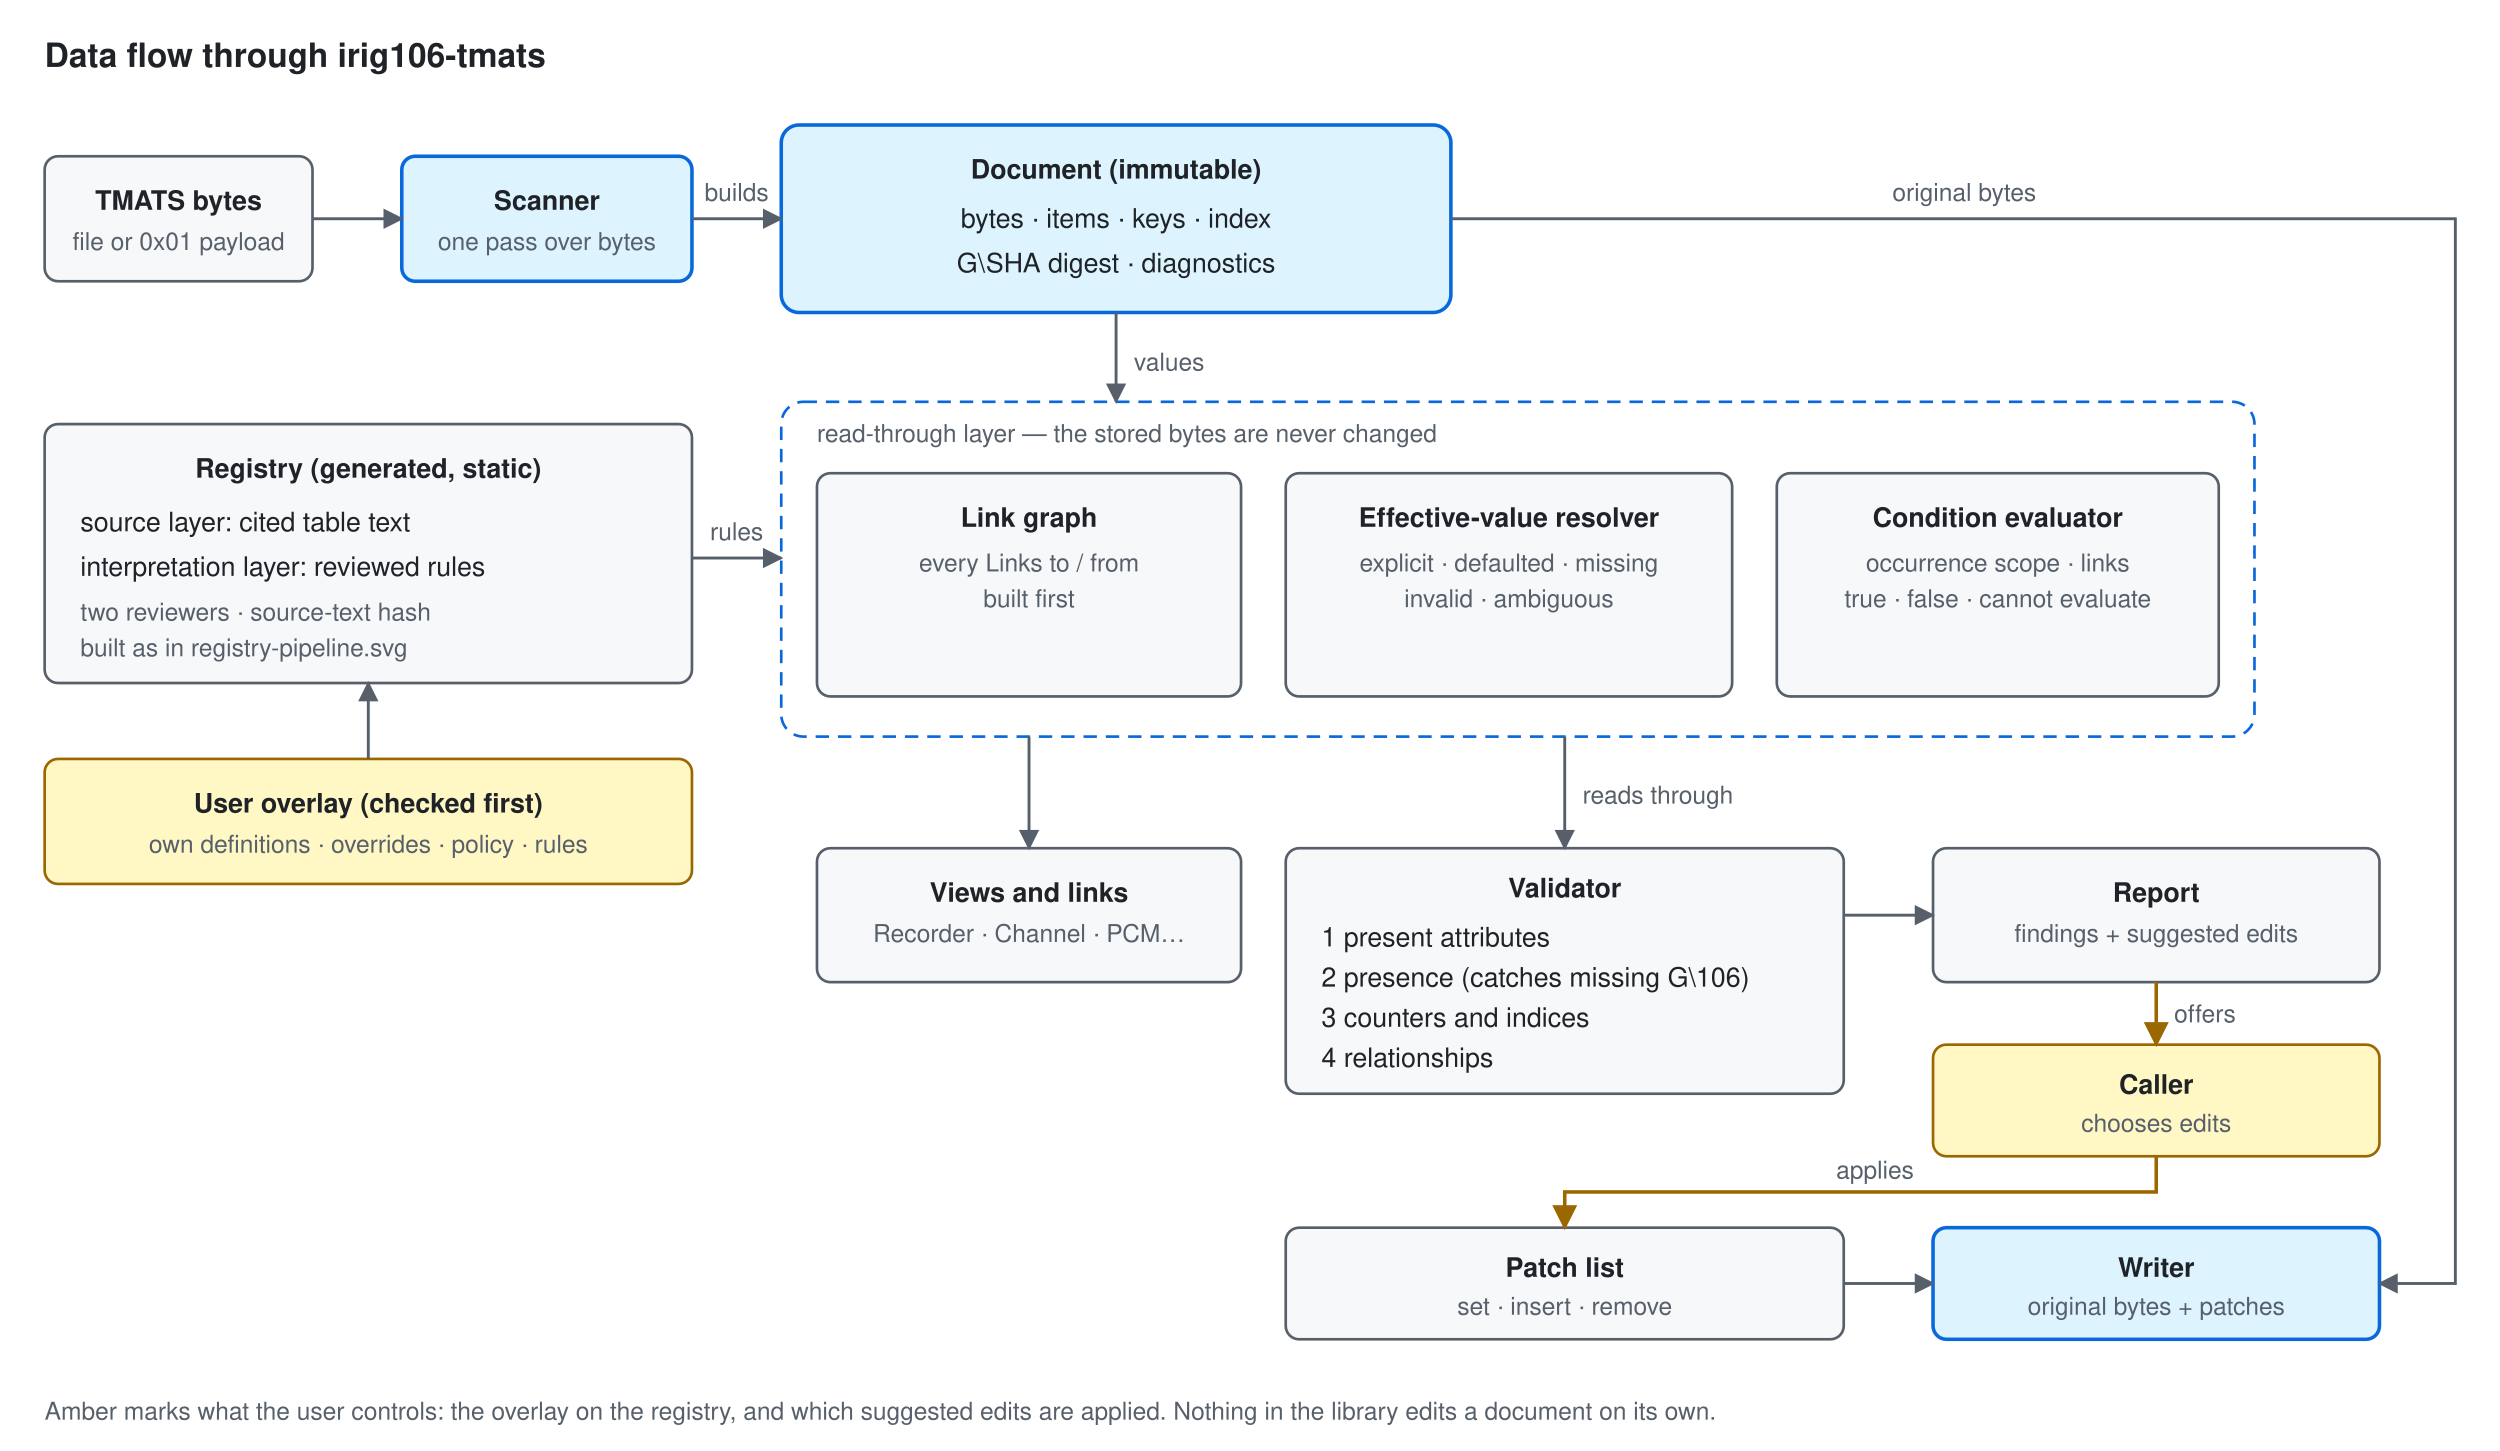
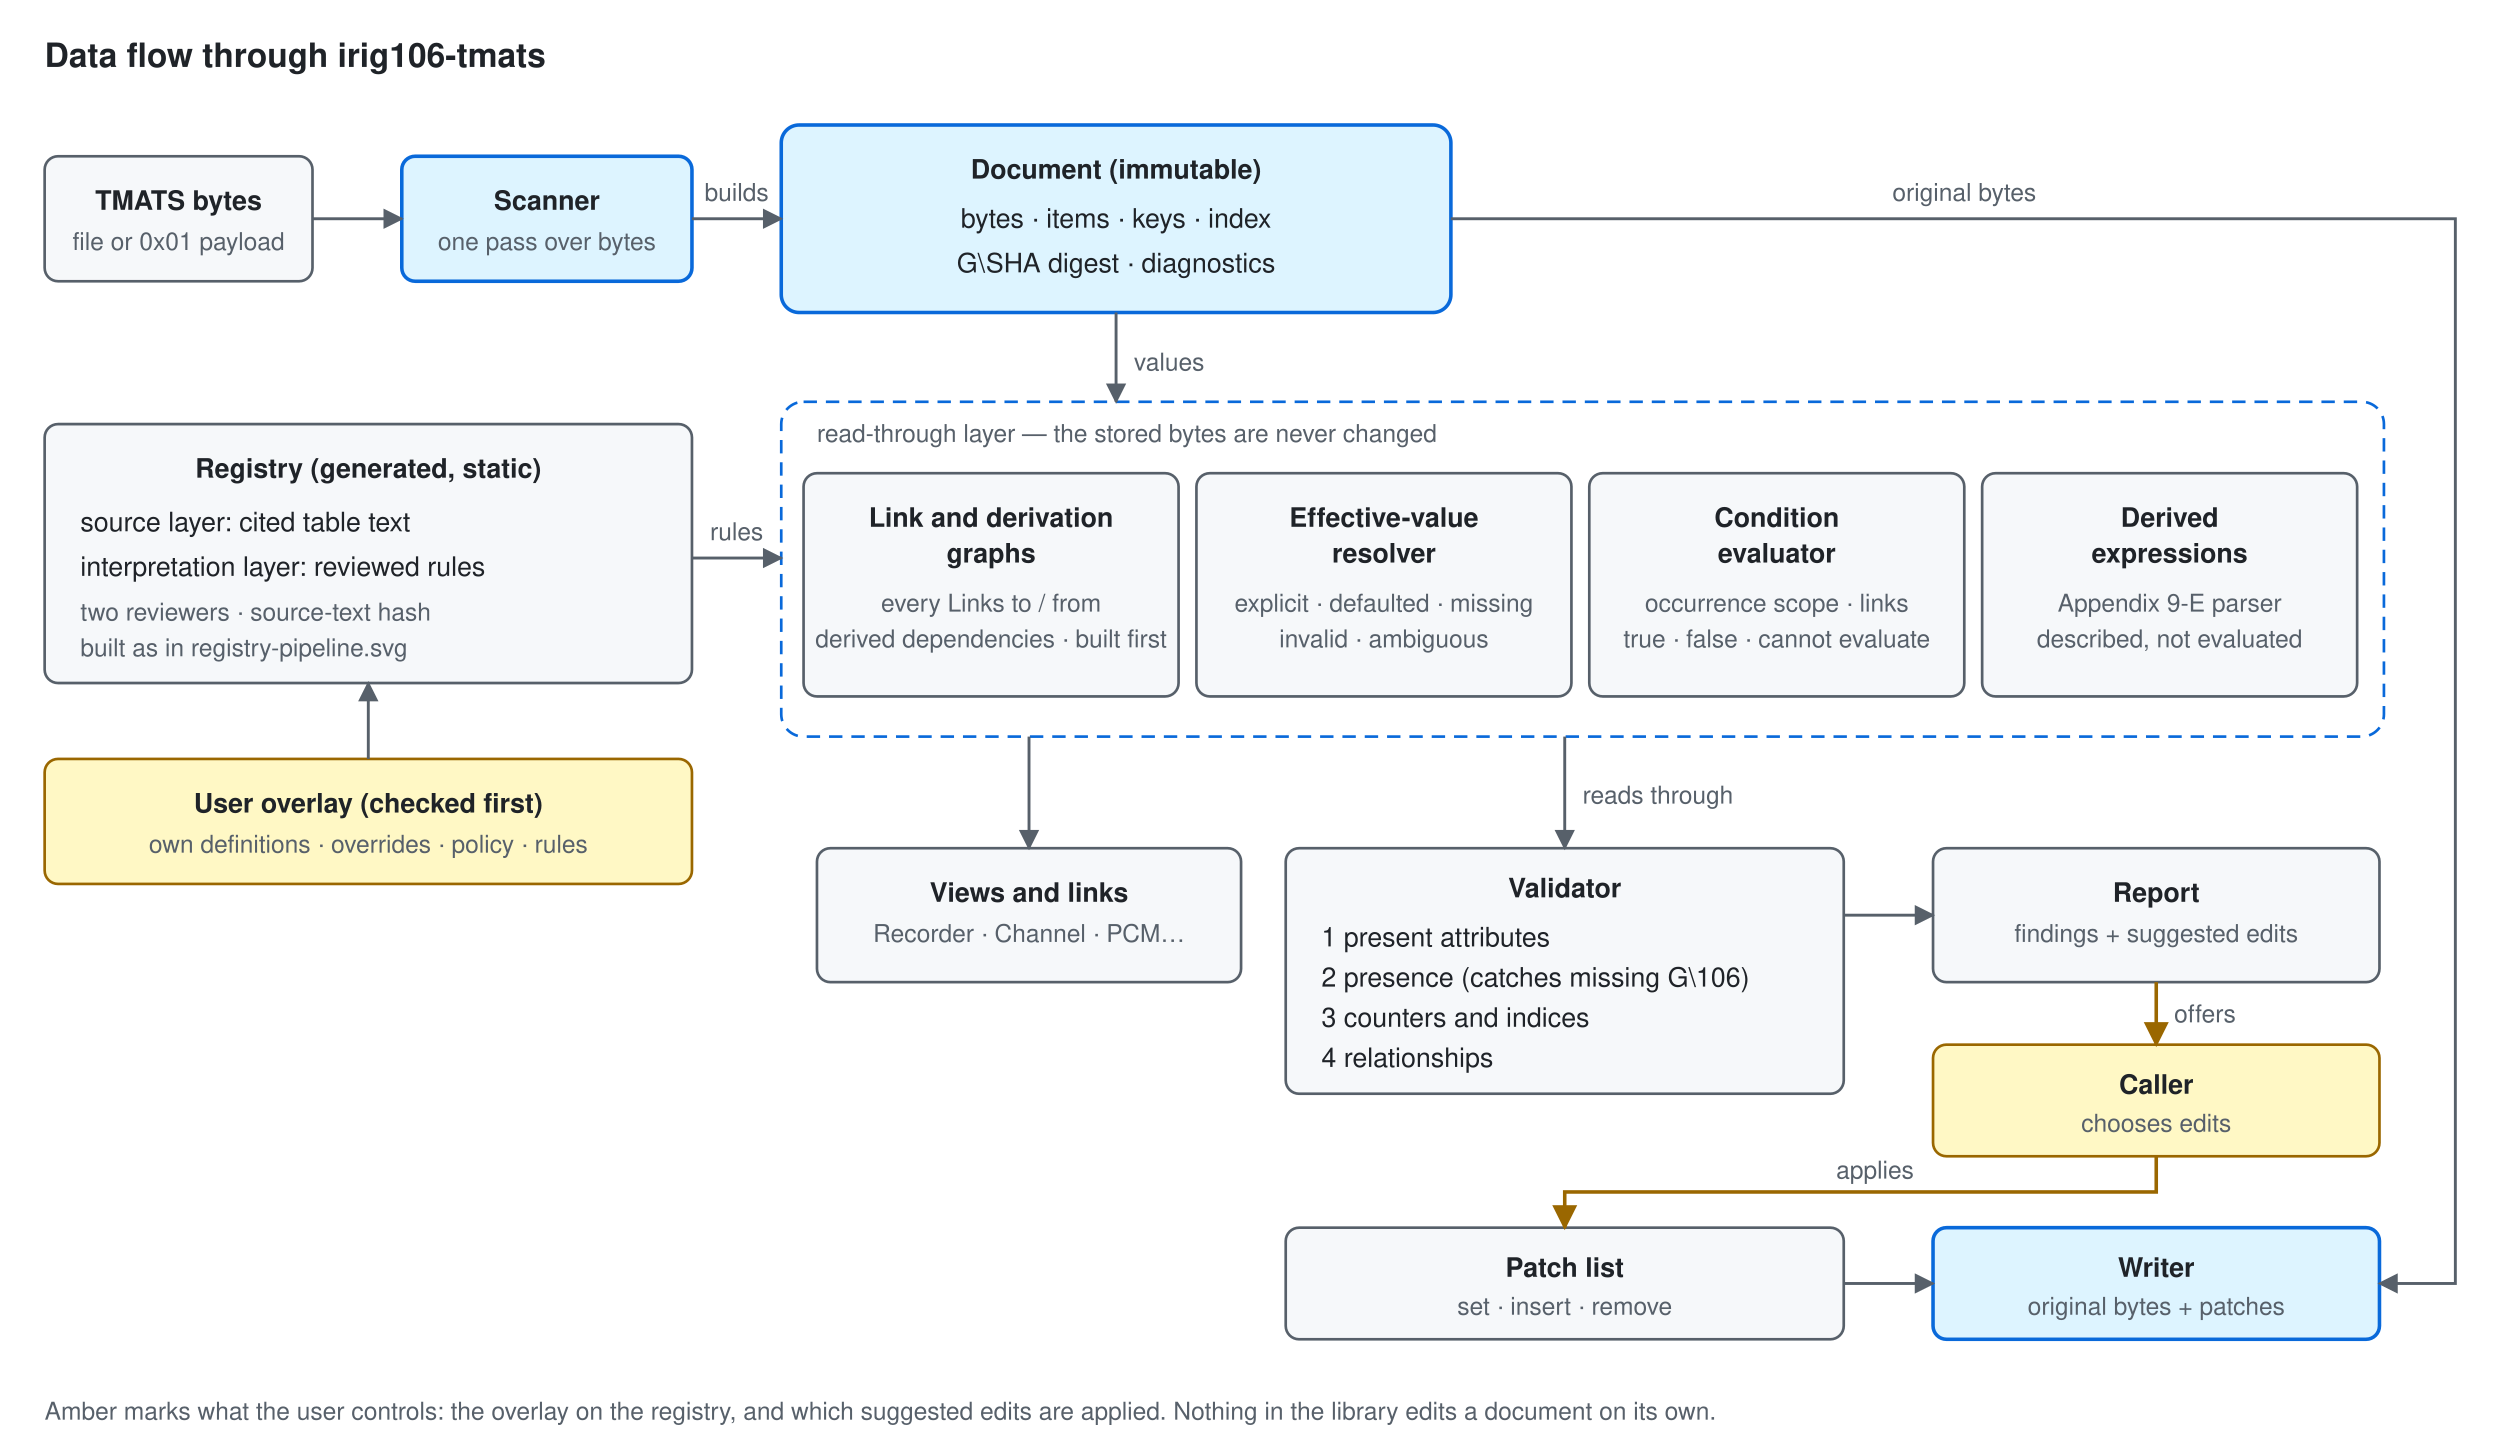
- <svg xmlns="http://www.w3.org/2000/svg" viewBox="0 0 1120 650" role="img" aria-label="Data flow: bytes are scanned once into an immutable Document; the Document's values and the registry's reviewed interpretations meet in a read-through layer of link graph, effective-value resolver, and condition evaluator; views and a four-pass validator read only through that layer; validation offers suggested edits; only the caller applies chosen edits as a patch list; the writer emits the original bytes with the patches.">
+ <svg xmlns="http://www.w3.org/2000/svg" viewBox="0 0 1120 650" role="img" aria-label="Data flow: bytes are scanned once into an immutable Document; the Document's values and the registry's reviewed interpretations meet in a read-through layer of link and derivation graphs, effective-value resolver, condition evaluator, and derived-expression parser; views and a four-pass validator read only through that layer; validation offers suggested edits; only the caller applies chosen edits as a patch list; the writer emits the original bytes with the patches.">
  <style>
    text { font-family: -apple-system, "Segoe UI", Helvetica, Arial, sans-serif; font-size: 12px; fill: #1f2328; }
    .t { font-size: 15px; font-weight: 600; }
    .b { font-weight: 600; }
    .l { font-size: 11px; fill: #57606a; }
    .box { fill: #f6f8fa; stroke: #57606a; stroke-width: 1.2; }
    .hl { fill: #ddf4ff; stroke: #0969da; stroke-width: 1.6; }
    .usr { fill: #fff8c5; stroke: #9a6700; stroke-width: 1.2; }
    .grp { fill: none; stroke: #0969da; stroke-width: 1.2; stroke-dasharray: 6 4; }
    .ln { stroke: #57606a; stroke-width: 1.3; fill: none; }
    .cl { stroke: #9a6700; stroke-width: 1.6; fill: none; }
    .ah { fill: #57606a; } .ahc { fill: #9a6700; }
    @media (prefers-color-scheme: dark) {
      text { fill: #e6edf3; } .l { fill: #9198a1; }
      .box { fill: #161b22; stroke: #9198a1; } .hl { fill: #0c2d6b; stroke: #4493f8; }
      .usr { fill: #3b2e00; stroke: #d29922; } .grp { stroke: #4493f8; }
      .ln { stroke: #9198a1; } .cl { stroke: #d29922; }
      .ah { fill: #9198a1; } .ahc { fill: #d29922; }
    }
  </style>
  <defs>
    <marker id="a" viewBox="0 0 10 10" refX="9" refY="5" markerWidth="7" markerHeight="7" orient="auto-start-reverse">
      <path class="ah" d="M0,0 L10,5 L0,10 z" />
    </marker>
    <marker id="c" viewBox="0 0 10 10" refX="9" refY="5" markerWidth="7" markerHeight="7" orient="auto-start-reverse">
      <path class="ahc" d="M0,0 L10,5 L0,10 z" />
    </marker>
  </defs>
  <text class="t" x="20" y="30">Data flow through irig106-tmats</text>
  <rect class="box" x="20" y="70" width="120" height="56" rx="6" />
  <text class="b" x="80" y="94" text-anchor="middle">TMATS bytes</text>
  <text class="l" x="80" y="112" text-anchor="middle">file or 0x01 payload</text>
  <rect class="hl" x="180" y="70" width="130" height="56" rx="6" />
  <text class="b" x="245" y="94" text-anchor="middle">Scanner</text>
  <text class="l" x="245" y="112" text-anchor="middle">one pass over bytes</text>
  <path class="ln" d="M140,98 L180,98" marker-end="url(#a)" />
  <rect class="hl" x="350" y="56" width="300" height="84" rx="8" />
  <text class="b" x="500" y="80" text-anchor="middle">Document (immutable)</text>
  <text x="500" y="102" text-anchor="middle">bytes · items · keys · index</text>
  <text x="500" y="122" text-anchor="middle">G\SHA digest · diagnostics</text>
  <path class="ln" d="M310,98 L350,98" marker-end="url(#a)" />
  <text class="l" x="330" y="90" text-anchor="middle">builds</text>
  <rect class="box" x="20" y="190" width="290" height="116" rx="6" />
  <text class="b" x="165" y="214" text-anchor="middle">Registry (generated, static)</text>
  <text x="36" y="238">source layer: cited table text</text>
  <text x="36" y="258">interpretation layer: reviewed rules</text>
  <text class="l" x="36" y="278">two reviewers · source-text hash</text>
  <text class="l" x="36" y="294">built as in registry-pipeline.svg</text>
  <rect class="usr" x="20" y="340" width="290" height="56" rx="6" />
  <text class="b" x="165" y="364" text-anchor="middle">User overlay (checked first)</text>
  <text class="l" x="165" y="382" text-anchor="middle">own definitions · overrides · policy · rules</text>
  <path class="ln" d="M165,340 L165,306" marker-end="url(#a)" />
-   <rect class="grp" x="350" y="180" width="660" height="150" rx="10" />
+   <rect class="grp" x="350" y="180" width="718" height="150" rx="10" />
  <text class="l" x="366" y="198">read-through layer — the stored bytes are never changed</text>
-   <rect class="box" x="366" y="212" width="190" height="100" rx="6" />
-   <text class="b" x="461" y="236" text-anchor="middle">Link graph</text>
-   <text class="l" x="461" y="256" text-anchor="middle">every Links to / from</text>
-   <text class="l" x="461" y="272" text-anchor="middle">built first</text>
-   <rect class="box" x="576" y="212" width="200" height="100" rx="6" />
-   <text class="b" x="676" y="236" text-anchor="middle">Effective-value resolver</text>
-   <text class="l" x="676" y="256" text-anchor="middle">explicit · defaulted · missing</text>
-   <text class="l" x="676" y="272" text-anchor="middle">invalid · ambiguous</text>
-   <rect class="box" x="796" y="212" width="198" height="100" rx="6" />
-   <text class="b" x="895" y="236" text-anchor="middle">Condition evaluator</text>
-   <text class="l" x="895" y="256" text-anchor="middle">occurrence scope · links</text>
-   <text class="l" x="895" y="272" text-anchor="middle">true · false · cannot evaluate</text>
+   <rect class="box" x="360" y="212" width="168" height="100" rx="6" />
+   <text class="b" x="444" y="236" text-anchor="middle">Link and derivation</text>
+   <text class="b" x="444" y="252" text-anchor="middle">graphs</text>
+   <text class="l" x="444" y="274" text-anchor="middle">every Links to / from</text>
+   <text class="l" x="444" y="290" text-anchor="middle">derived dependencies · built first</text>
+   <rect class="box" x="536" y="212" width="168" height="100" rx="6" />
+   <text class="b" x="620" y="236" text-anchor="middle">Effective-value</text>
+   <text class="b" x="620" y="252" text-anchor="middle">resolver</text>
+   <text class="l" x="620" y="274" text-anchor="middle">explicit · defaulted · missing</text>
+   <text class="l" x="620" y="290" text-anchor="middle">invalid · ambiguous</text>
+   <rect class="box" x="712" y="212" width="168" height="100" rx="6" />
+   <text class="b" x="796" y="236" text-anchor="middle">Condition</text>
+   <text class="b" x="796" y="252" text-anchor="middle">evaluator</text>
+   <text class="l" x="796" y="274" text-anchor="middle">occurrence scope · links</text>
+   <text class="l" x="796" y="290" text-anchor="middle">true · false · cannot evaluate</text>
+   <rect class="box" x="888" y="212" width="168" height="100" rx="6" />
+   <text class="b" x="972" y="236" text-anchor="middle">Derived</text>
+   <text class="b" x="972" y="252" text-anchor="middle">expressions</text>
+   <text class="l" x="972" y="274" text-anchor="middle">Appendix 9-E parser</text>
+   <text class="l" x="972" y="290" text-anchor="middle">described, not evaluated</text>
  <path class="ln" d="M500,140 L500,180" marker-end="url(#a)" />
  <text class="l" x="508" y="166">values</text>
  <path class="ln" d="M310,250 L350,250" marker-end="url(#a)" />
  <text class="l" x="330" y="242" text-anchor="middle">rules</text>
  <rect class="box" x="366" y="380" width="190" height="60" rx="6" />
  <text class="b" x="461" y="404" text-anchor="middle">Views and links</text>
  <text class="l" x="461" y="422" text-anchor="middle">Recorder · Channel · PCM…</text>
  <rect class="box" x="576" y="380" width="250" height="110" rx="6" />
  <text class="b" x="701" y="402" text-anchor="middle">Validator</text>
  <text x="592" y="424">1 present attributes</text>
  <text x="592" y="442">2 presence (catches missing G\106)</text>
  <text x="592" y="460">3 counters and indices</text>
  <text x="592" y="478">4 relationships</text>
  <path class="ln" d="M461,330 L461,380" marker-end="url(#a)" />
  <path class="ln" d="M701,330 L701,380" marker-end="url(#a)" />
  <text class="l" x="709" y="360">reads through</text>
  <rect class="box" x="866" y="380" width="200" height="60" rx="6" />
  <text class="b" x="966" y="404" text-anchor="middle">Report</text>
  <text class="l" x="966" y="422" text-anchor="middle">findings + suggested edits</text>
  <path class="ln" d="M826,410 L866,410" marker-end="url(#a)" />
  <rect class="usr" x="866" y="468" width="200" height="50" rx="6" />
  <text class="b" x="966" y="490" text-anchor="middle">Caller</text>
  <text class="l" x="966" y="507" text-anchor="middle">chooses edits</text>
  <path class="cl" d="M966,440 L966,468" marker-end="url(#c)" />
  <text class="l" x="974" y="458">offers</text>
  <rect class="box" x="576" y="550" width="250" height="50" rx="6" />
  <text class="b" x="701" y="572" text-anchor="middle">Patch list</text>
  <text class="l" x="701" y="589" text-anchor="middle">set · insert · remove</text>
  <path class="cl" d="M966,518 L966,534 L701,534 L701,550" marker-end="url(#c)" />
  <text class="l" x="840" y="528" text-anchor="middle">applies</text>
  <rect class="hl" x="866" y="550" width="200" height="50" rx="6" />
  <text class="b" x="966" y="572" text-anchor="middle">Writer</text>
  <text class="l" x="966" y="589" text-anchor="middle">original bytes + patches</text>
  <path class="ln" d="M826,575 L866,575" marker-end="url(#a)" />
  <path class="ln" d="M650,98 L1100,98 L1100,575 L1066,575" marker-end="url(#a)" />
  <text class="l" x="880" y="90" text-anchor="middle">original bytes</text>
  <text class="l" x="20" y="636">Amber marks what the user controls: the overlay on the registry, and which suggested edits are applied. Nothing in the library edits a document on its own.</text>
</svg>
